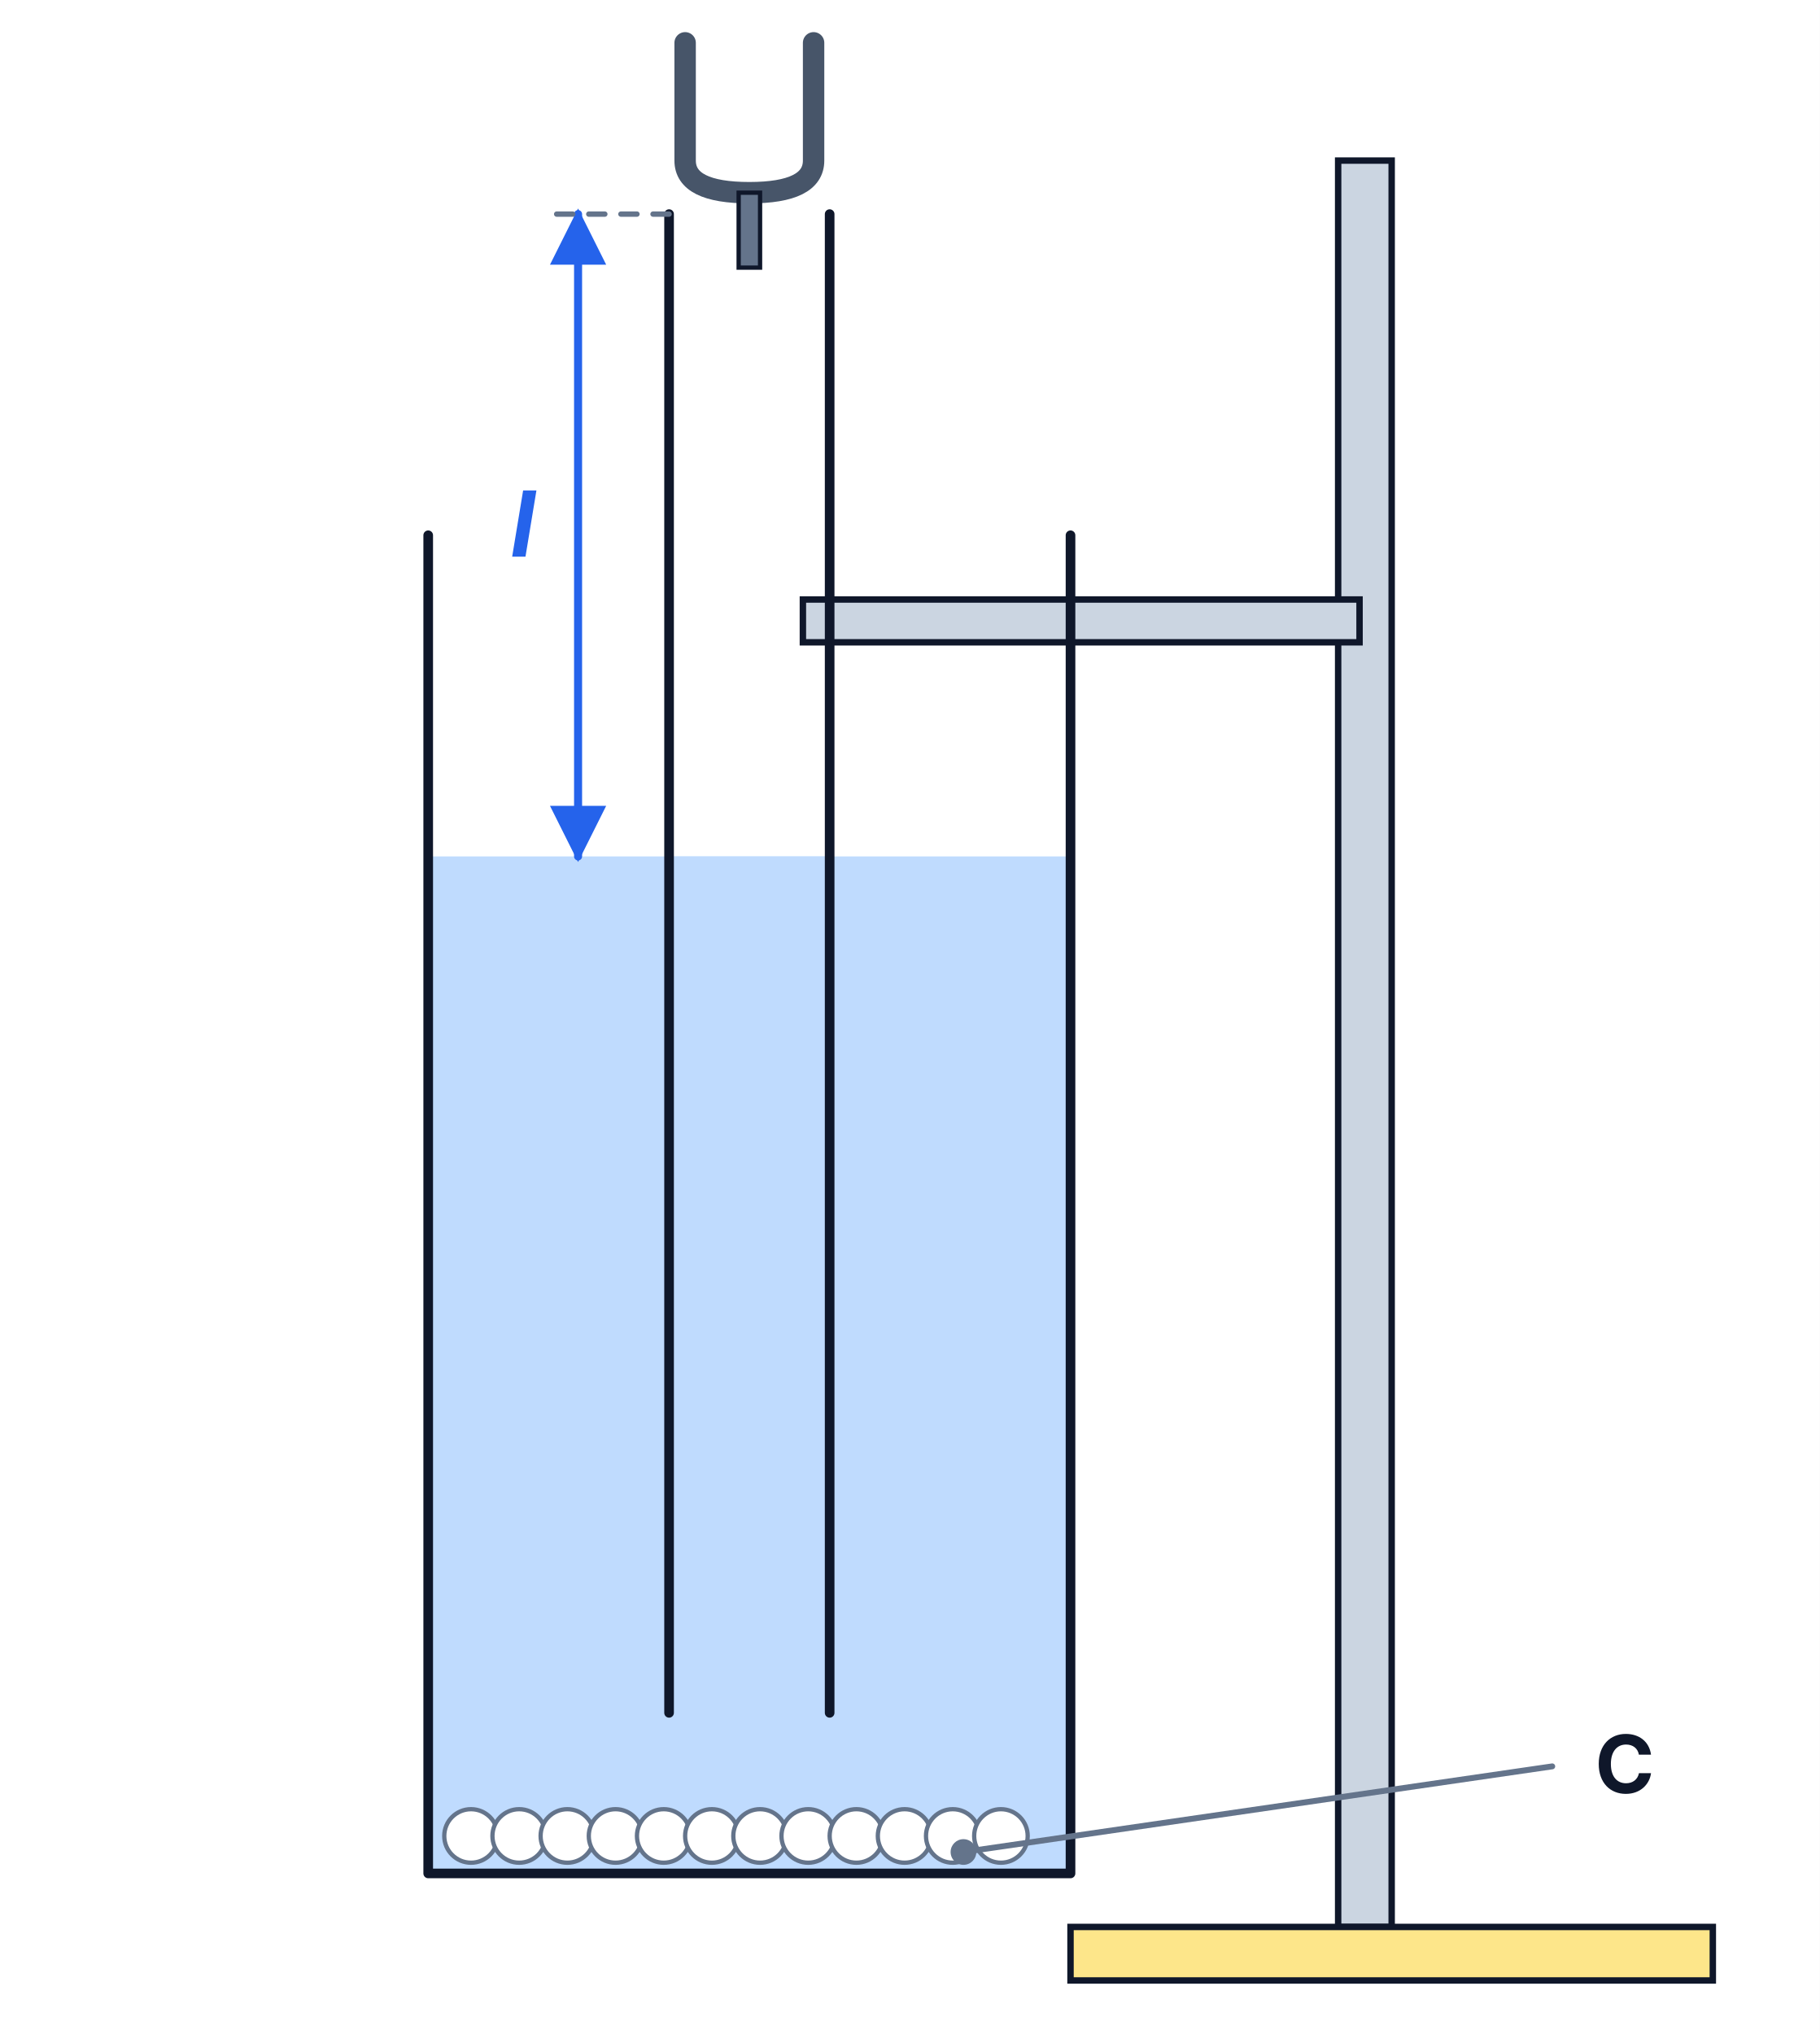
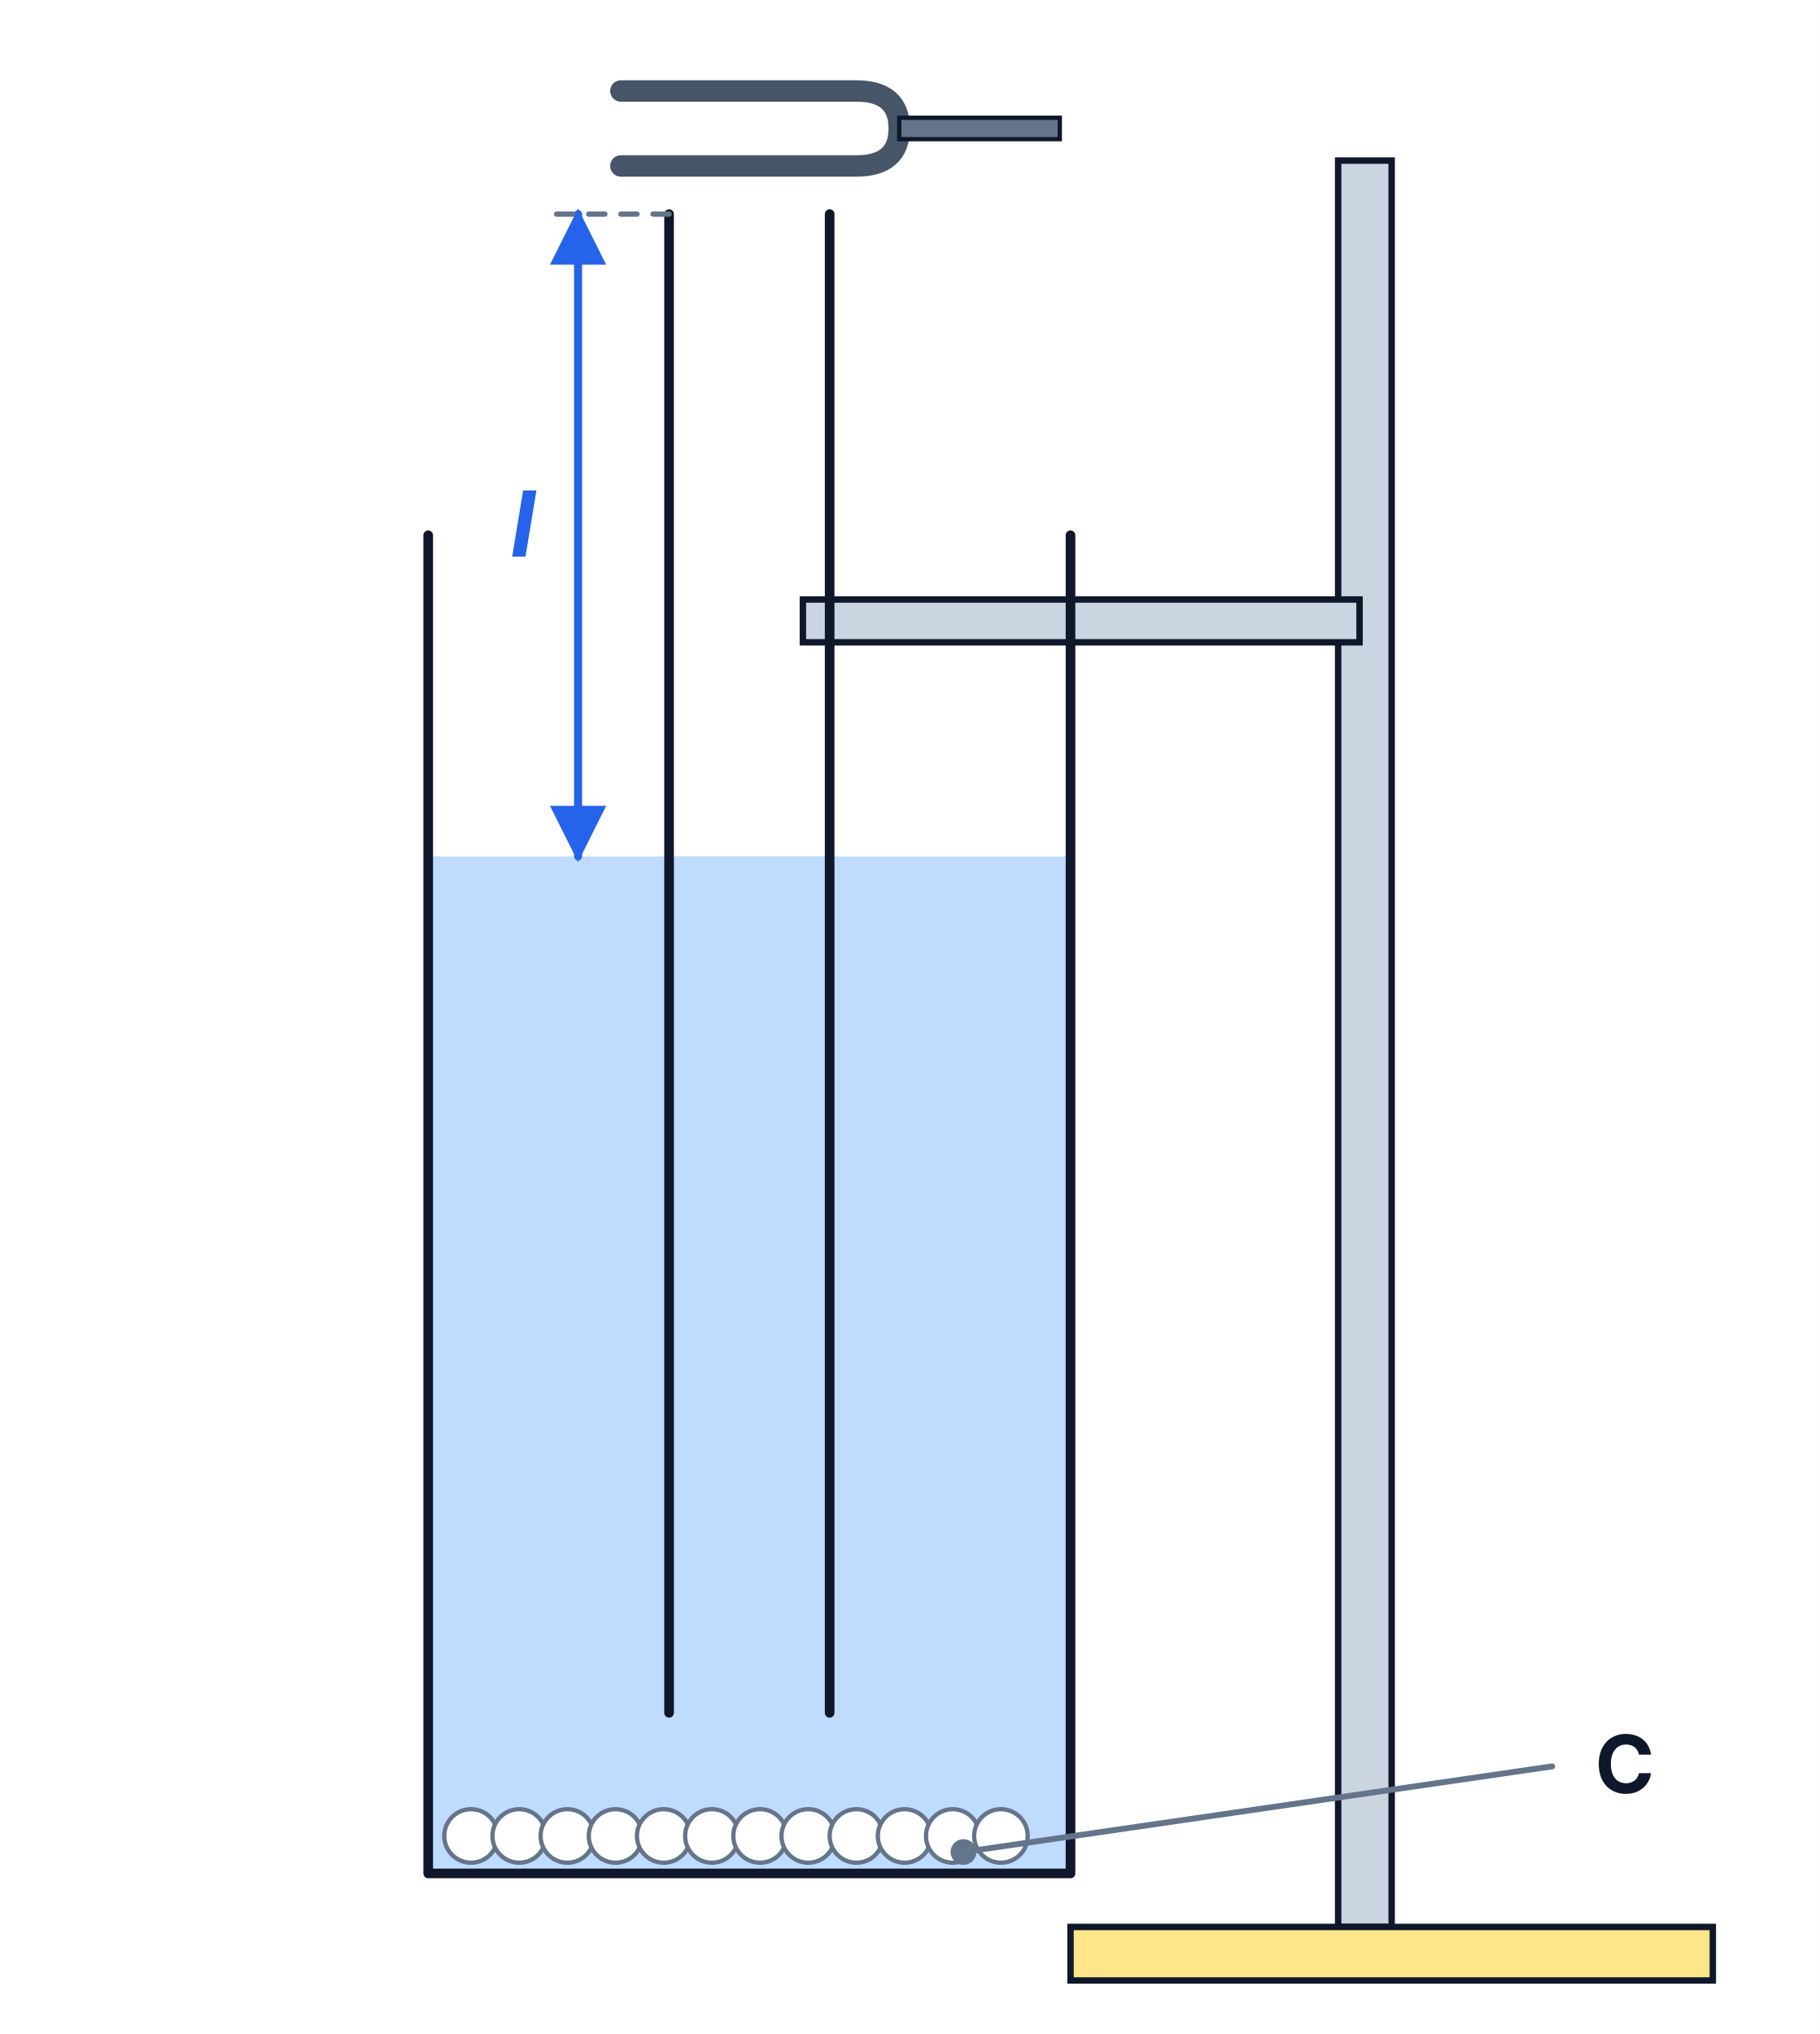
<svg xmlns="http://www.w3.org/2000/svg" viewBox="0 0 340 380" width="340" height="380">
  <defs>
    <marker id="ah" viewBox="0 0 10 10" refX="9" refY="5" markerWidth="7" markerHeight="7" orient="auto-start-reverse">
      <path d="M0 0 L10 5 L0 10 z" fill="#0f172a" />
    </marker>
    <marker id="ahb" viewBox="0 0 10 10" refX="9" refY="5" markerWidth="7" markerHeight="7" orient="auto-start-reverse">
      <path d="M0 0 L10 5 L0 10 z" fill="#2563eb" />
    </marker>
  </defs>
  <rect width="340" height="380" fill="#ffffff" />
  <rect x="250.00" y="30.00" width="10.00" height="330.00" rx="0" fill="#cbd5e1" stroke="#0f172a" stroke-width="1.2" />
  <rect x="200.00" y="360.00" width="120.00" height="10.00" rx="0" fill="#fde68a" stroke="#0f172a" stroke-width="1.2" />
  <rect x="150.00" y="112.00" width="104.00" height="8.00" rx="0" fill="#cbd5e1" stroke="#0f172a" stroke-width="1.2" />
  <rect x="80.00" y="160.00" width="120.00" height="190.00" rx="0" fill="#bfdbfe" stroke="none" stroke-width="0" />
  <path d="M80,100 V350 H200 V100" fill="none" stroke="#0f172a" stroke-width="1.8" stroke-linejoin="round" stroke-linecap="round" />
  <circle cx="88.00" cy="343.00" r="5.00" fill="#ffffff" stroke="#64748b" stroke-width="0.8" />
  <circle cx="97.00" cy="343.00" r="5.00" fill="#ffffff" stroke="#64748b" stroke-width="0.8" />
  <circle cx="106.00" cy="343.00" r="5.00" fill="#ffffff" stroke="#64748b" stroke-width="0.8" />
  <circle cx="115.00" cy="343.00" r="5.00" fill="#ffffff" stroke="#64748b" stroke-width="0.8" />
  <circle cx="124.00" cy="343.00" r="5.00" fill="#ffffff" stroke="#64748b" stroke-width="0.8" />
  <circle cx="133.00" cy="343.00" r="5.00" fill="#ffffff" stroke="#64748b" stroke-width="0.8" />
  <circle cx="142.00" cy="343.00" r="5.00" fill="#ffffff" stroke="#64748b" stroke-width="0.8" />
  <circle cx="151.00" cy="343.00" r="5.00" fill="#ffffff" stroke="#64748b" stroke-width="0.8" />
  <circle cx="160.00" cy="343.00" r="5.00" fill="#ffffff" stroke="#64748b" stroke-width="0.8" />
  <circle cx="169.00" cy="343.00" r="5.00" fill="#ffffff" stroke="#64748b" stroke-width="0.8" />
  <circle cx="178.00" cy="343.00" r="5.00" fill="#ffffff" stroke="#64748b" stroke-width="0.8" />
  <circle cx="187.00" cy="343.00" r="5.00" fill="#ffffff" stroke="#64748b" stroke-width="0.8" />
  <rect x="125.00" y="160.00" width="30.00" height="160.00" rx="0" fill="#bfdbfe" stroke="none" stroke-width="0" />
  <line x1="125.00" y1="40.00" x2="125.00" y2="320.00" stroke="#0f172a" stroke-width="1.8" stroke-linecap="round" />
  <line x1="155.00" y1="40.00" x2="155.00" y2="320.00" stroke="#0f172a" stroke-width="1.8" stroke-linecap="round" />
-   <path d="M128,8 V30 Q128,36 140,36 Q152,36 152,30 V8" fill="none" stroke="#475569" stroke-width="4" stroke-linejoin="round" stroke-linecap="round" />
-   <rect x="138.00" y="36.00" width="4.00" height="14.00" rx="0" fill="#64748b" stroke="#0f172a" stroke-width="0.8" />
+   <path d="M116,17 H160 Q168,17 168,24 Q168,31 160,31 H116" fill="none" stroke="#475569" stroke-width="4" stroke-linejoin="round" stroke-linecap="round" />
+   <rect x="168.00" y="22.00" width="30.00" height="4.00" rx="0" fill="#64748b" stroke="#0f172a" stroke-width="0.8" />
  <line x1="108.00" y1="40.00" x2="108.00" y2="160.00" stroke="#2563eb" stroke-width="1.5" stroke-linecap="round" marker-end="url(#ahb)" marker-start="url(#ahb)" />
  <text x="100.0" y="104.0" font-family="Inter, Arial, sans-serif" font-size="17" font-weight="700" fill="#2563eb" text-anchor="end" font-style="italic">l</text>
  <line x1="104.00" y1="40.00" x2="125.00" y2="40.00" stroke="#64748b" stroke-width="1" stroke-linecap="round" stroke-dasharray="3 3" />
  <line x1="180.00" y1="346.00" x2="290.00" y2="330.00" stroke="#64748b" stroke-width="1.1" stroke-linecap="round" />
  <circle cx="180.0" cy="346.0" r="2.4" fill="#64748b" />
  <text x="298.0" y="335.0" font-family="Inter, Arial, sans-serif" font-size="15" font-weight="700" fill="#0f172a" text-anchor="start">C</text>
</svg>
